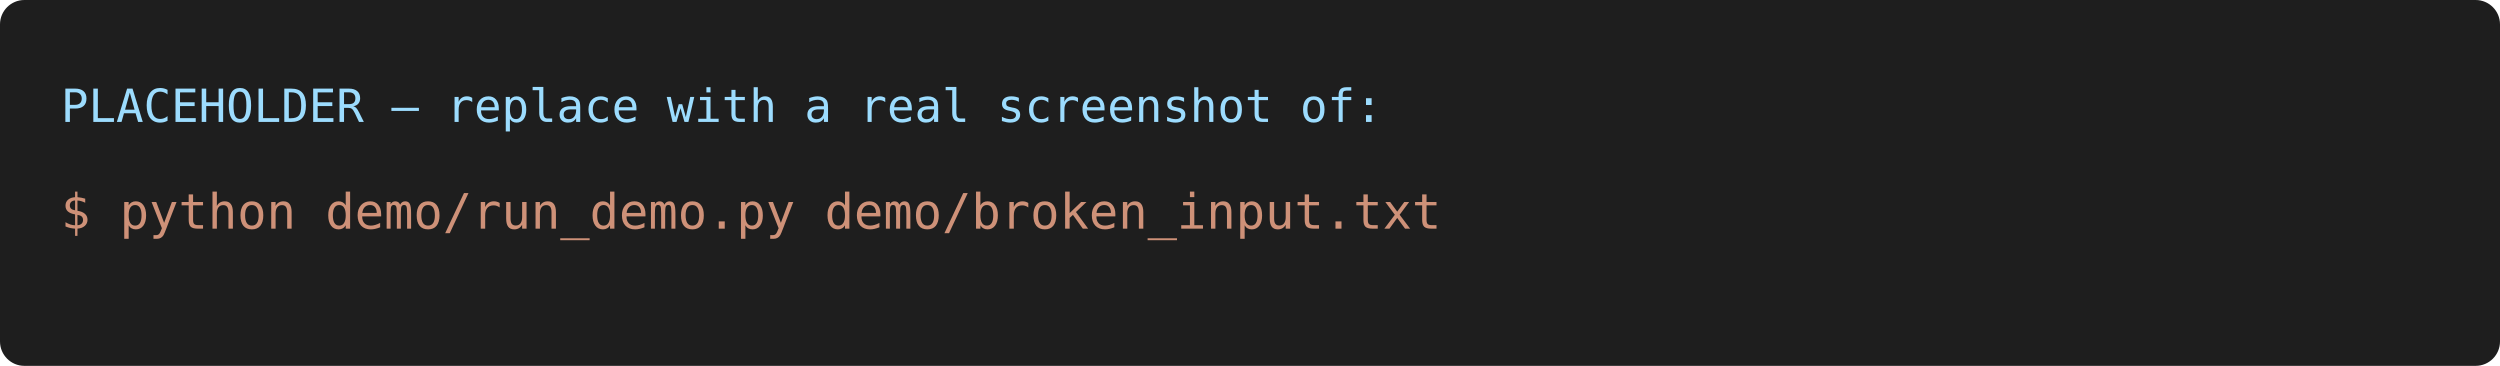
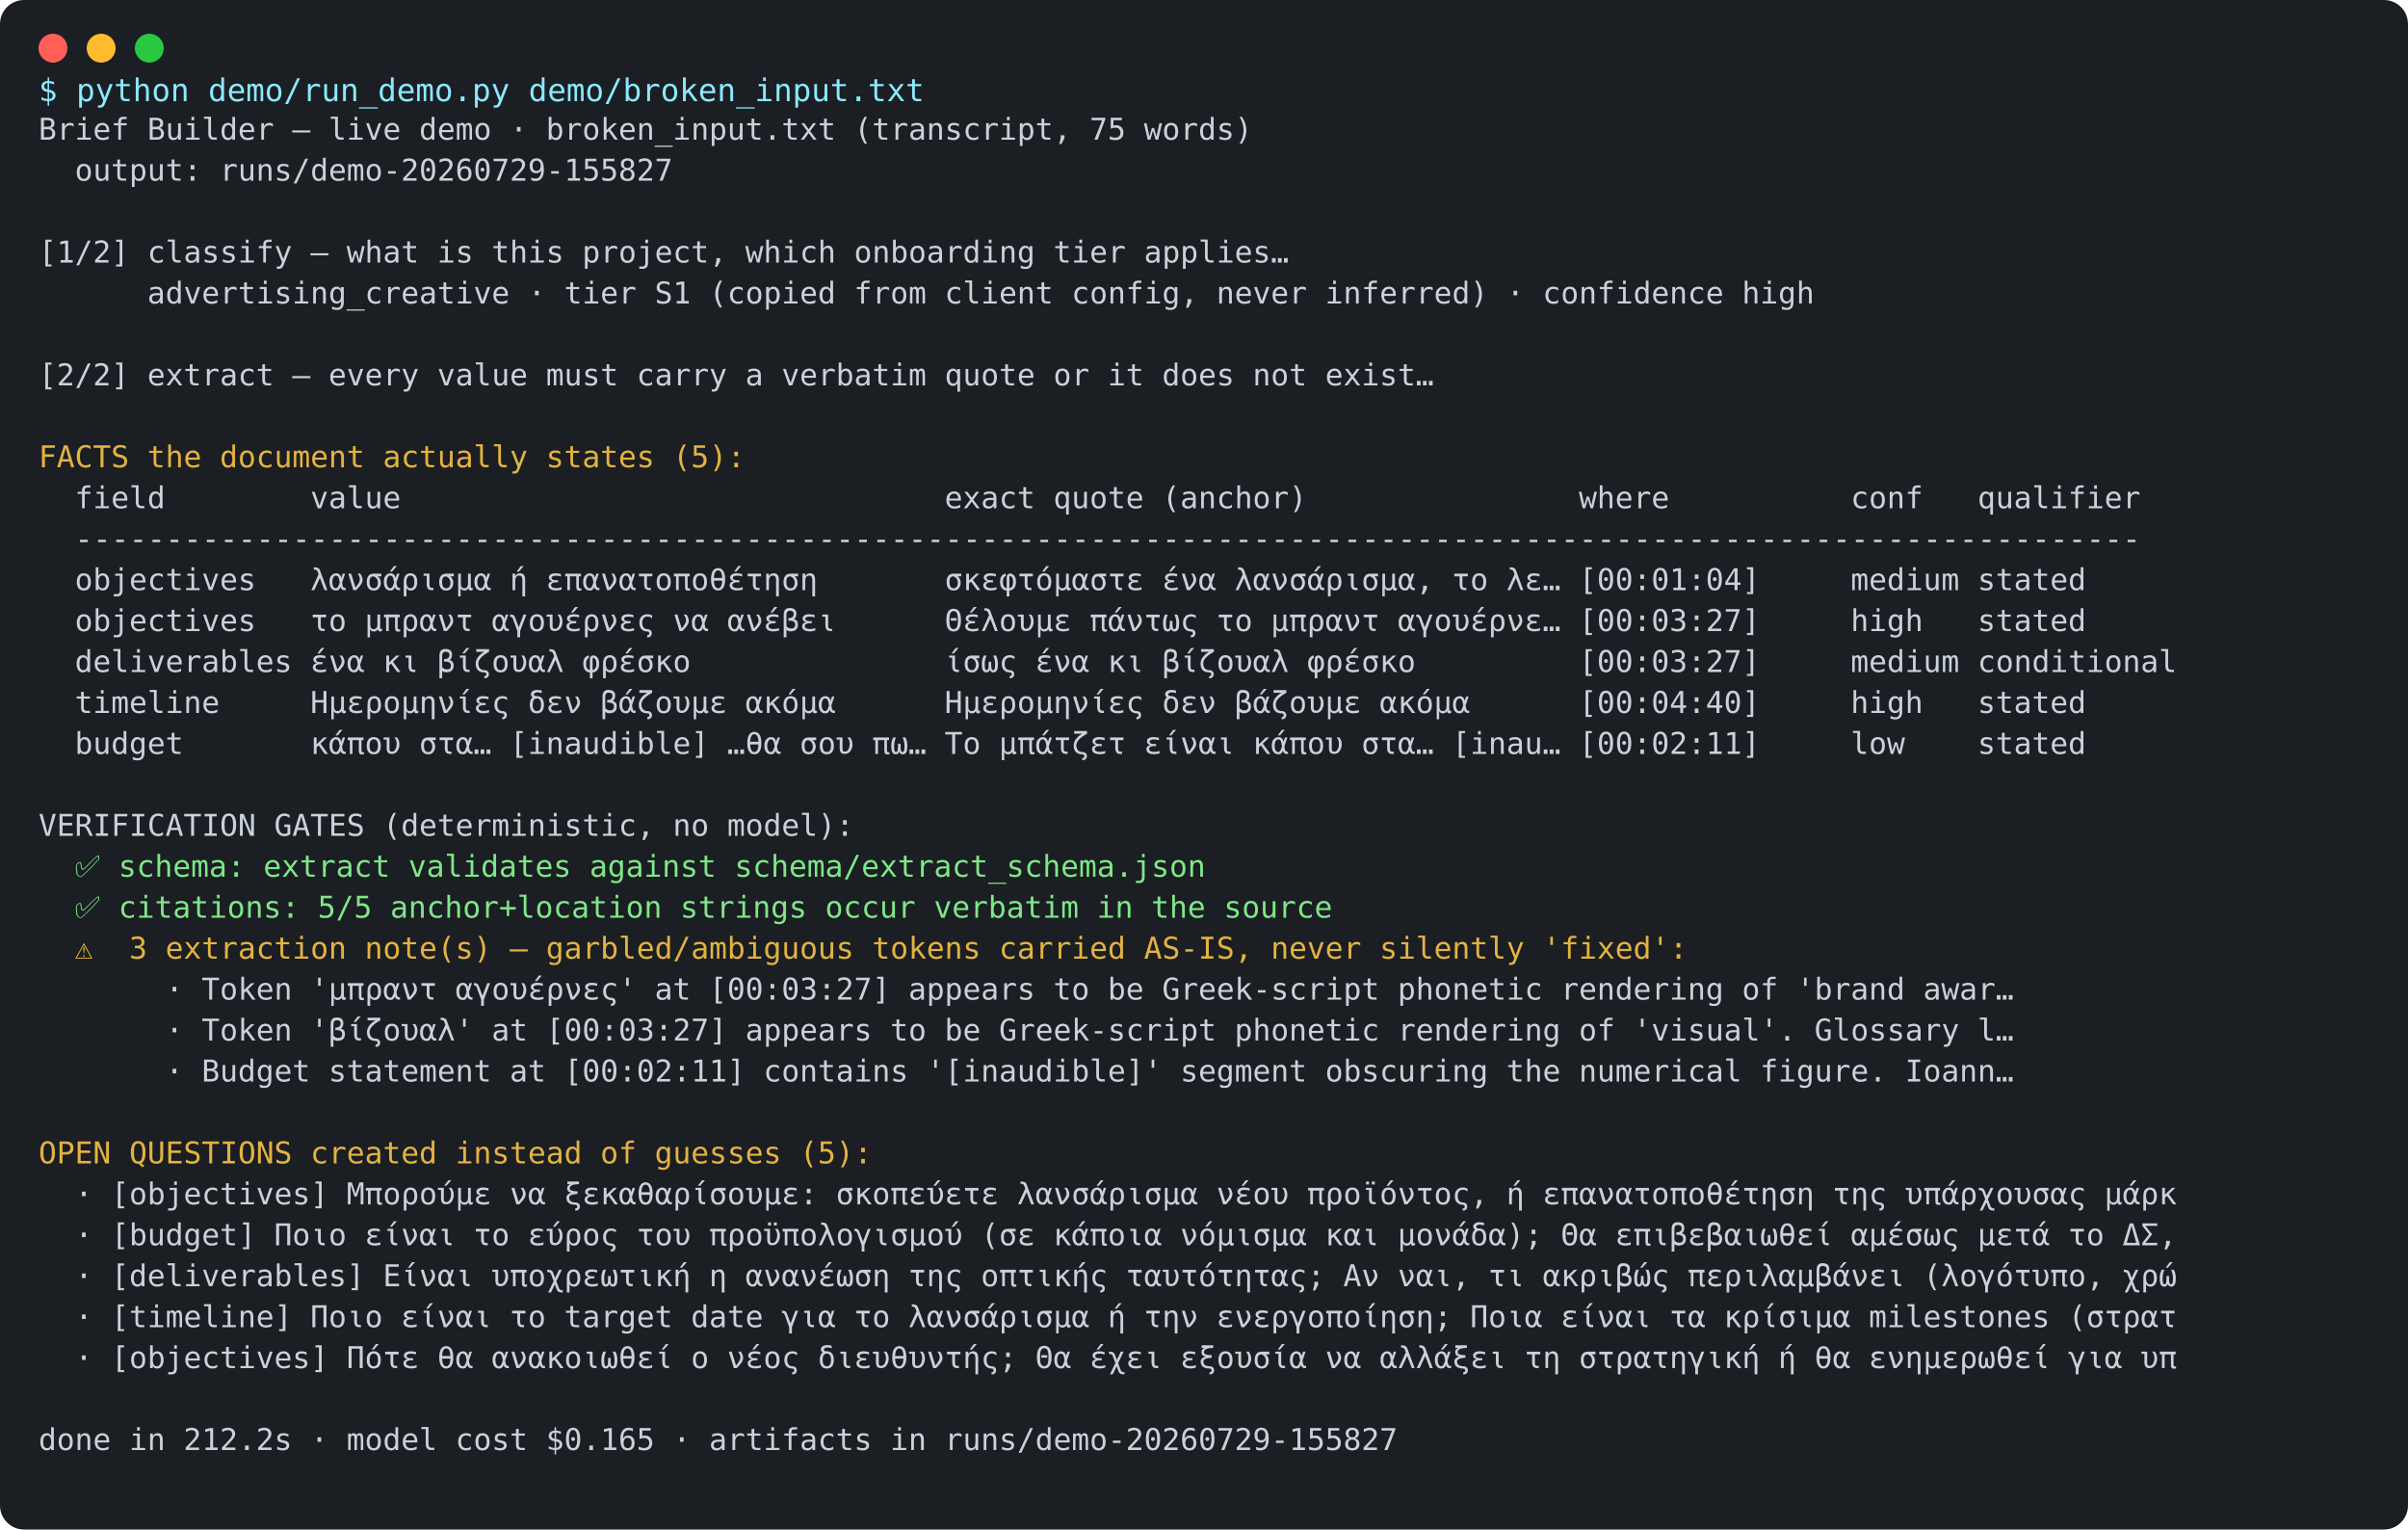
- <svg xmlns="http://www.w3.org/2000/svg" width="820" height="120" viewBox="0 0 820 120">
-   <rect width="820" height="120" rx="8" fill="#1e1e1e" />
-   <text x="20" y="40" font-family="monospace" font-size="15" fill="#9cdcfe">PLACEHOLDER — replace with a real screenshot of:</text>
-   <text x="20" y="75" font-family="monospace" font-size="16" fill="#ce9178">$ python demo/run_demo.py demo/broken_input.txt</text>
+ <svg xmlns="http://www.w3.org/2000/svg" width="1000" height="635" viewBox="0 0 1000 635">
+   <rect width="1000" height="635" rx="10" fill="#1b1e23" />
+   <circle cx="22" cy="20" r="6" fill="#ff5f57" />
+   <circle cx="42" cy="20" r="6" fill="#febc2e" />
+   <circle cx="62" cy="20" r="6" fill="#28c840" />
+   <text x="16" y="42" font-family="Menlo,monospace" font-size="13" fill="#8be9fd" xml:space="preserve">$ python demo/run_demo.py demo/broken_input.txt</text>
+   <text x="16" y="58" font-family="Menlo,monospace" font-size="12.5" fill="#c9d1d9" xml:space="preserve">Brief Builder — live demo · broken_input.txt (transcript, 75 words)</text>
+   <text x="16" y="75" font-family="Menlo,monospace" font-size="12.5" fill="#c9d1d9" xml:space="preserve">  output: runs/demo-20260729-155827</text>
+   <text x="16" y="92" font-family="Menlo,monospace" font-size="12.5" fill="#c9d1d9" xml:space="preserve" />
+   <text x="16" y="109" font-family="Menlo,monospace" font-size="12.5" fill="#c9d1d9" xml:space="preserve">[1/2] classify — what is this project, which onboarding tier applies…</text>
+   <text x="16" y="126" font-family="Menlo,monospace" font-size="12.5" fill="#c9d1d9" xml:space="preserve">      advertising_creative · tier S1 (copied from client config, never inferred) · confidence high</text>
+   <text x="16" y="143" font-family="Menlo,monospace" font-size="12.5" fill="#c9d1d9" xml:space="preserve" />
+   <text x="16" y="160" font-family="Menlo,monospace" font-size="12.5" fill="#c9d1d9" xml:space="preserve">[2/2] extract — every value must carry a verbatim quote or it does not exist…</text>
+   <text x="16" y="177" font-family="Menlo,monospace" font-size="12.5" fill="#c9d1d9" xml:space="preserve" />
+   <text x="16" y="194" font-family="Menlo,monospace" font-size="12.5" fill="#e3b341" xml:space="preserve">FACTS the document actually states (5):</text>
+   <text x="16" y="211" font-family="Menlo,monospace" font-size="12.5" fill="#c9d1d9" xml:space="preserve">  field        value                              exact quote (anchor)               where          conf   qualifier</text>
+   <text x="16" y="228" font-family="Menlo,monospace" font-size="12.5" fill="#c9d1d9" xml:space="preserve">  ------------------------------------------------------------------------------------------------------------------</text>
+   <text x="16" y="245" font-family="Menlo,monospace" font-size="12.5" fill="#c9d1d9" xml:space="preserve">  objectives   λανσάρισμα ή επανατοποθέτηση       σκεφτόμαστε ένα λανσάρισμα, το λε… [00:01:04]     medium stated</text>
+   <text x="16" y="262" font-family="Menlo,monospace" font-size="12.5" fill="#c9d1d9" xml:space="preserve">  objectives   το μπραντ αγουέρνες να ανέβει      Θέλουμε πάντως το μπραντ αγουέρνε… [00:03:27]     high   stated</text>
+   <text x="16" y="279" font-family="Menlo,monospace" font-size="12.5" fill="#c9d1d9" xml:space="preserve">  deliverables ένα κι βίζουαλ φρέσκο              ίσως ένα κι βίζουαλ φρέσκο         [00:03:27]     medium conditional</text>
+   <text x="16" y="296" font-family="Menlo,monospace" font-size="12.5" fill="#c9d1d9" xml:space="preserve">  timeline     Ημερομηνίες δεν βάζουμε ακόμα      Ημερομηνίες δεν βάζουμε ακόμα      [00:04:40]     high   stated</text>
+   <text x="16" y="313" font-family="Menlo,monospace" font-size="12.5" fill="#c9d1d9" xml:space="preserve">  budget       κάπου στα… [inaudible] …θα σου πω… Το μπάτζετ είναι κάπου στα… [inau… [00:02:11]     low    stated</text>
+   <text x="16" y="330" font-family="Menlo,monospace" font-size="12.5" fill="#c9d1d9" xml:space="preserve" />
+   <text x="16" y="347" font-family="Menlo,monospace" font-size="12.5" fill="#c9d1d9" xml:space="preserve">VERIFICATION GATES (deterministic, no model):</text>
+   <text x="16" y="364" font-family="Menlo,monospace" font-size="12.5" fill="#7ee787" xml:space="preserve">  ✅ schema: extract validates against schema/extract_schema.json</text>
+   <text x="16" y="381" font-family="Menlo,monospace" font-size="12.5" fill="#7ee787" xml:space="preserve">  ✅ citations: 5/5 anchor+location strings occur verbatim in the source</text>
+   <text x="16" y="398" font-family="Menlo,monospace" font-size="12.5" fill="#e3b341" xml:space="preserve">  ⚠  3 extraction note(s) — garbled/ambiguous tokens carried AS-IS, never silently 'fixed':</text>
+   <text x="16" y="415" font-family="Menlo,monospace" font-size="12.5" fill="#c9d1d9" xml:space="preserve">       · Token 'μπραντ αγουέρνες' at [00:03:27] appears to be Greek-script phonetic rendering of 'brand awar…</text>
+   <text x="16" y="432" font-family="Menlo,monospace" font-size="12.5" fill="#c9d1d9" xml:space="preserve">       · Token 'βίζουαλ' at [00:03:27] appears to be Greek-script phonetic rendering of 'visual'. Glossary l…</text>
+   <text x="16" y="449" font-family="Menlo,monospace" font-size="12.5" fill="#c9d1d9" xml:space="preserve">       · Budget statement at [00:02:11] contains '[inaudible]' segment obscuring the numerical figure. Ioann…</text>
+   <text x="16" y="466" font-family="Menlo,monospace" font-size="12.5" fill="#c9d1d9" xml:space="preserve" />
+   <text x="16" y="483" font-family="Menlo,monospace" font-size="12.5" fill="#e3b341" xml:space="preserve">OPEN QUESTIONS created instead of guesses (5):</text>
+   <text x="16" y="500" font-family="Menlo,monospace" font-size="12.5" fill="#c9d1d9" xml:space="preserve">  · [objectives] Μπορούμε να ξεκαθαρίσουμε: σκοπεύετε λανσάρισμα νέου προϊόντος, ή επανατοποθέτηση της υπάρχουσας μάρκ</text>
+   <text x="16" y="517" font-family="Menlo,monospace" font-size="12.5" fill="#c9d1d9" xml:space="preserve">  · [budget] Ποιο είναι το εύρος του προϋπολογισμού (σε κάποια νόμισμα και μονάδα); Θα επιβεβαιωθεί αμέσως μετά το ΔΣ,</text>
+   <text x="16" y="534" font-family="Menlo,monospace" font-size="12.5" fill="#c9d1d9" xml:space="preserve">  · [deliverables] Είναι υποχρεωτική η ανανέωση της οπτικής ταυτότητας; Αν ναι, τι ακριβώς περιλαμβάνει (λογότυπο, χρώ</text>
+   <text x="16" y="551" font-family="Menlo,monospace" font-size="12.5" fill="#c9d1d9" xml:space="preserve">  · [timeline] Ποιο είναι το target date για το λανσάρισμα ή την ενεργοποίηση; Ποια είναι τα κρίσιμα milestones (στρατ</text>
+   <text x="16" y="568" font-family="Menlo,monospace" font-size="12.5" fill="#c9d1d9" xml:space="preserve">  · [objectives] Πότε θα ανακοιωθεί ο νέος διευθυντής; Θα έχει εξουσία να αλλάξει τη στρατηγική ή θα ενημερωθεί για υπ</text>
+   <text x="16" y="585" font-family="Menlo,monospace" font-size="12.5" fill="#c9d1d9" xml:space="preserve" />
+   <text x="16" y="602" font-family="Menlo,monospace" font-size="12.5" fill="#c9d1d9" xml:space="preserve">done in 212.2s · model cost $0.165 · artifacts in runs/demo-20260729-155827</text>
</svg>
